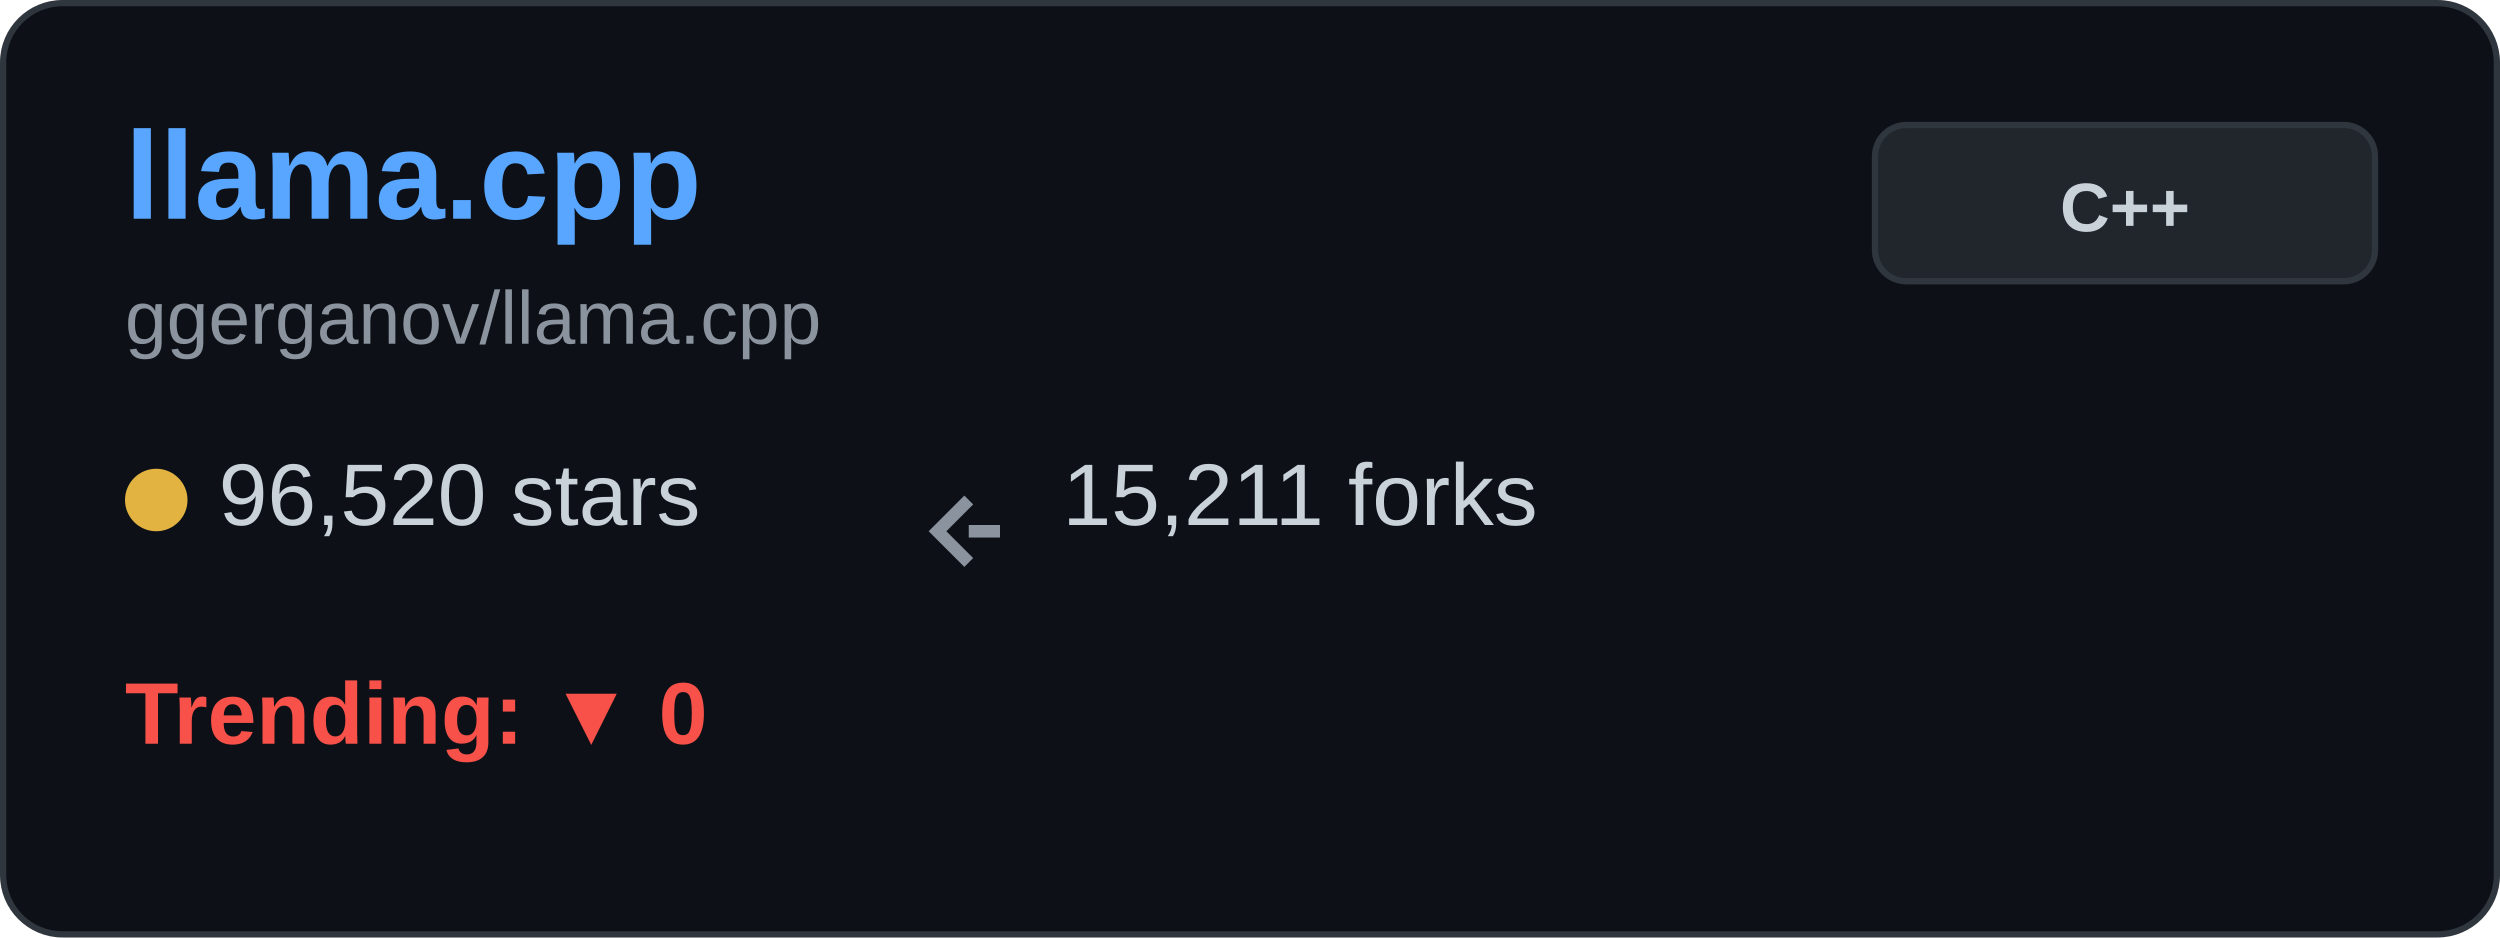
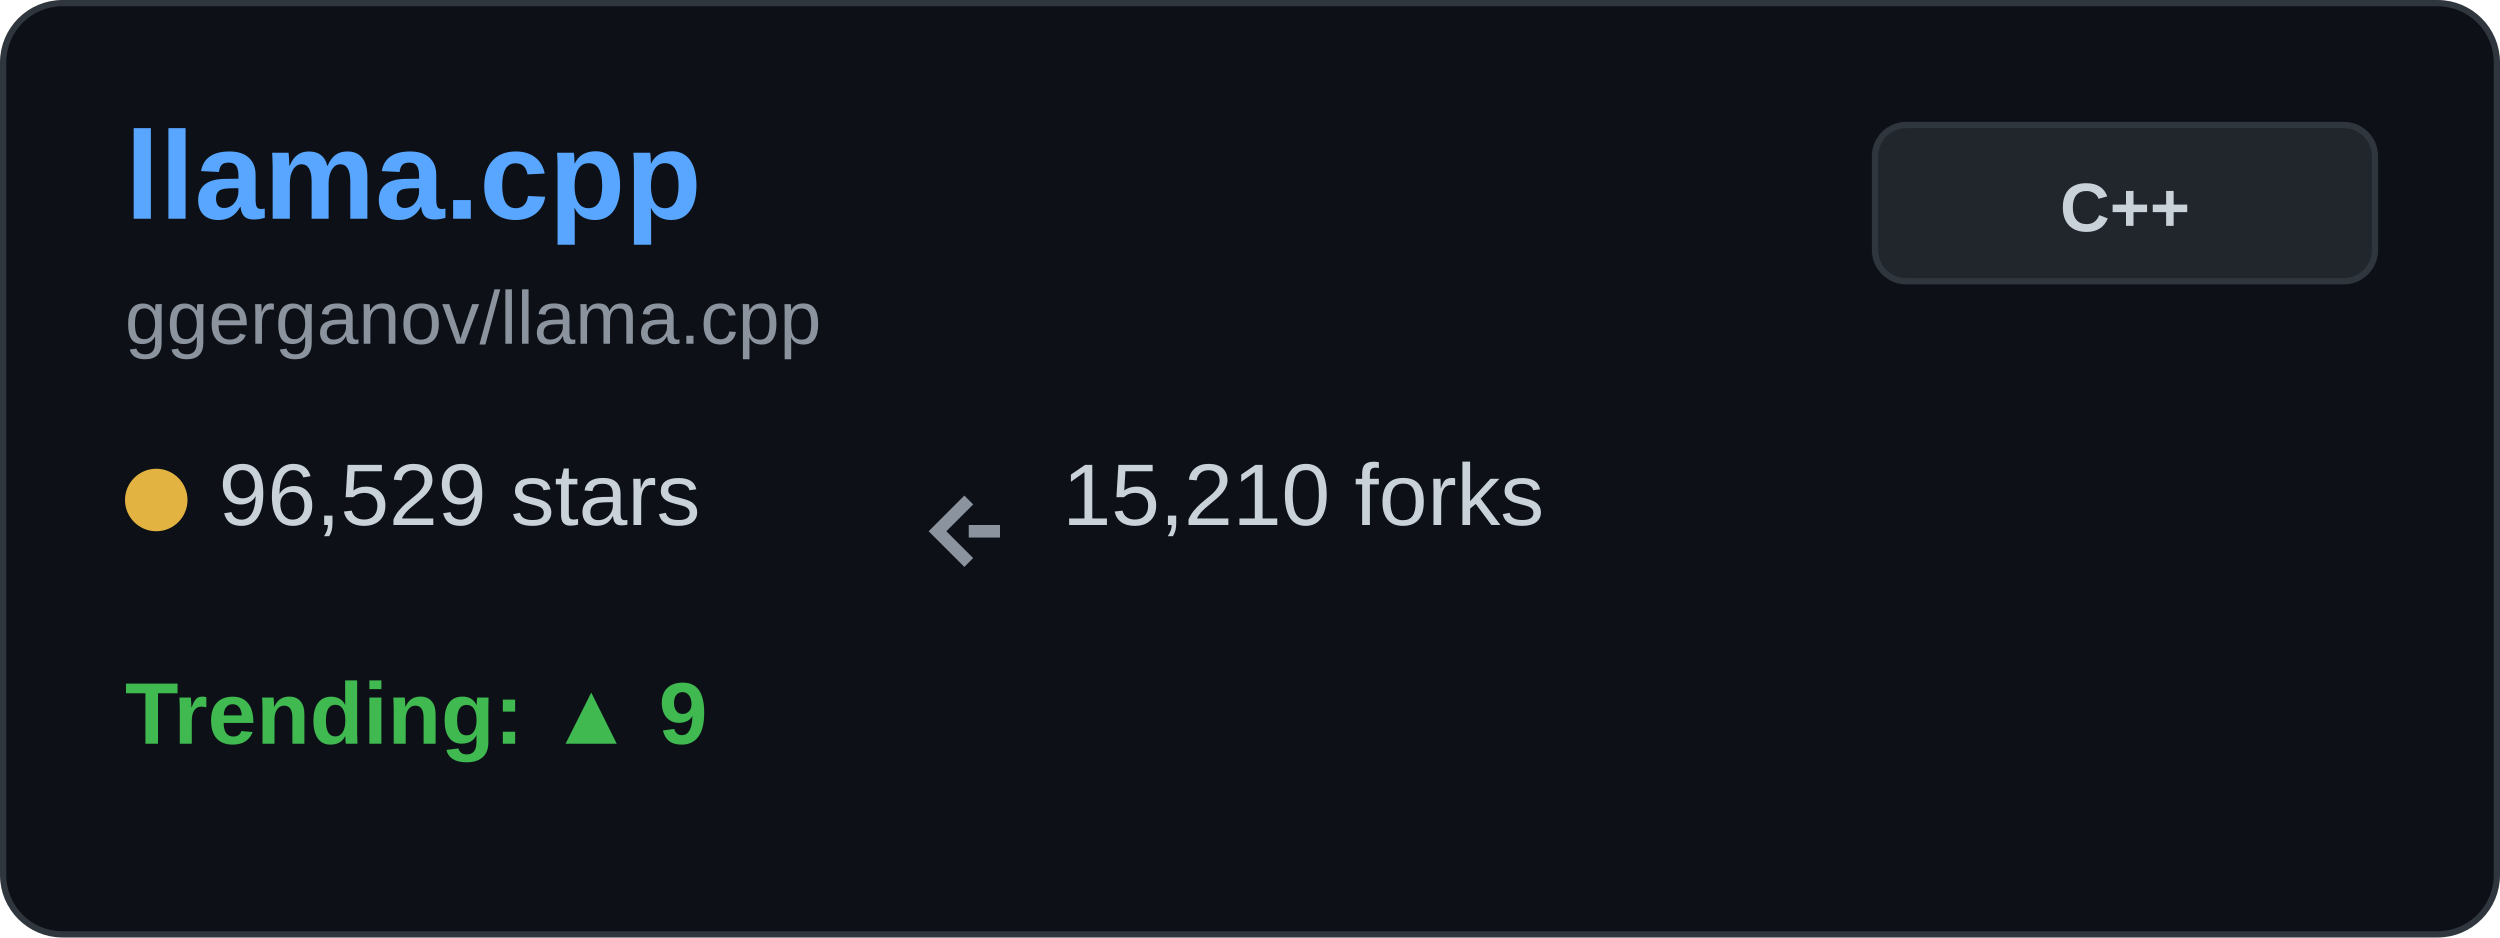
<svg xmlns="http://www.w3.org/2000/svg" width="400" height="150" viewBox="0 0 400 150" fill="none">
  <rect x="0.5" y="0.5" width="399" height="149" rx="9.5" fill="#0d1117" stroke="#30363d" />
  <text x="20" y="35" font-family="Arial, sans-serif" font-size="20" font-weight="bold" fill="#58a6ff">llama.cpp</text>
  <text x="20" y="55" font-family="Arial, sans-serif" font-size="12" fill="#8b949e">ggerganov/llama.cpp</text>
  <g transform="translate(20, 80)">
    <circle cx="5" cy="0" r="5" fill="#e3b341" />
-     <text x="15" y="4" font-family="Arial, sans-serif" font-size="14" fill="#c9d1d9">96,520 stars</text>
+     <text x="15" y="4" font-family="Arial, sans-serif" font-size="14" fill="#c9d1d9">96,529 stars</text>
  </g>
  <g transform="translate(150, 80)">
    <path d="M5 0 L0 5 L5 10 M5 5 L10 5" stroke="#8b949e" stroke-width="2" fill="none" />
-     <text x="20" y="4" font-family="Arial, sans-serif" font-size="14" fill="#c9d1d9">15,211 forks</text>
+     <text x="20" y="4" font-family="Arial, sans-serif" font-size="14" fill="#c9d1d9">15,210 forks</text>
  </g>
  <g transform="translate(20, 115)">
-     <text x="0" y="4" font-family="Arial, sans-serif" font-size="14" font-weight="bold" fill="#f85149">Trending: ▼ 0</text>
+     <text x="0" y="4" font-family="Arial, sans-serif" font-size="14" font-weight="bold" fill="#3fb950">Trending: ▲ 9</text>
  </g>
  <rect x="300" y="20" width="80" height="25" rx="5" fill="#21262d" stroke="#30363d" />
  <text x="340" y="37" font-family="Arial, sans-serif" font-size="11" font-weight="bold" fill="#c9d1d9" text-anchor="middle">C++</text>
</svg>
